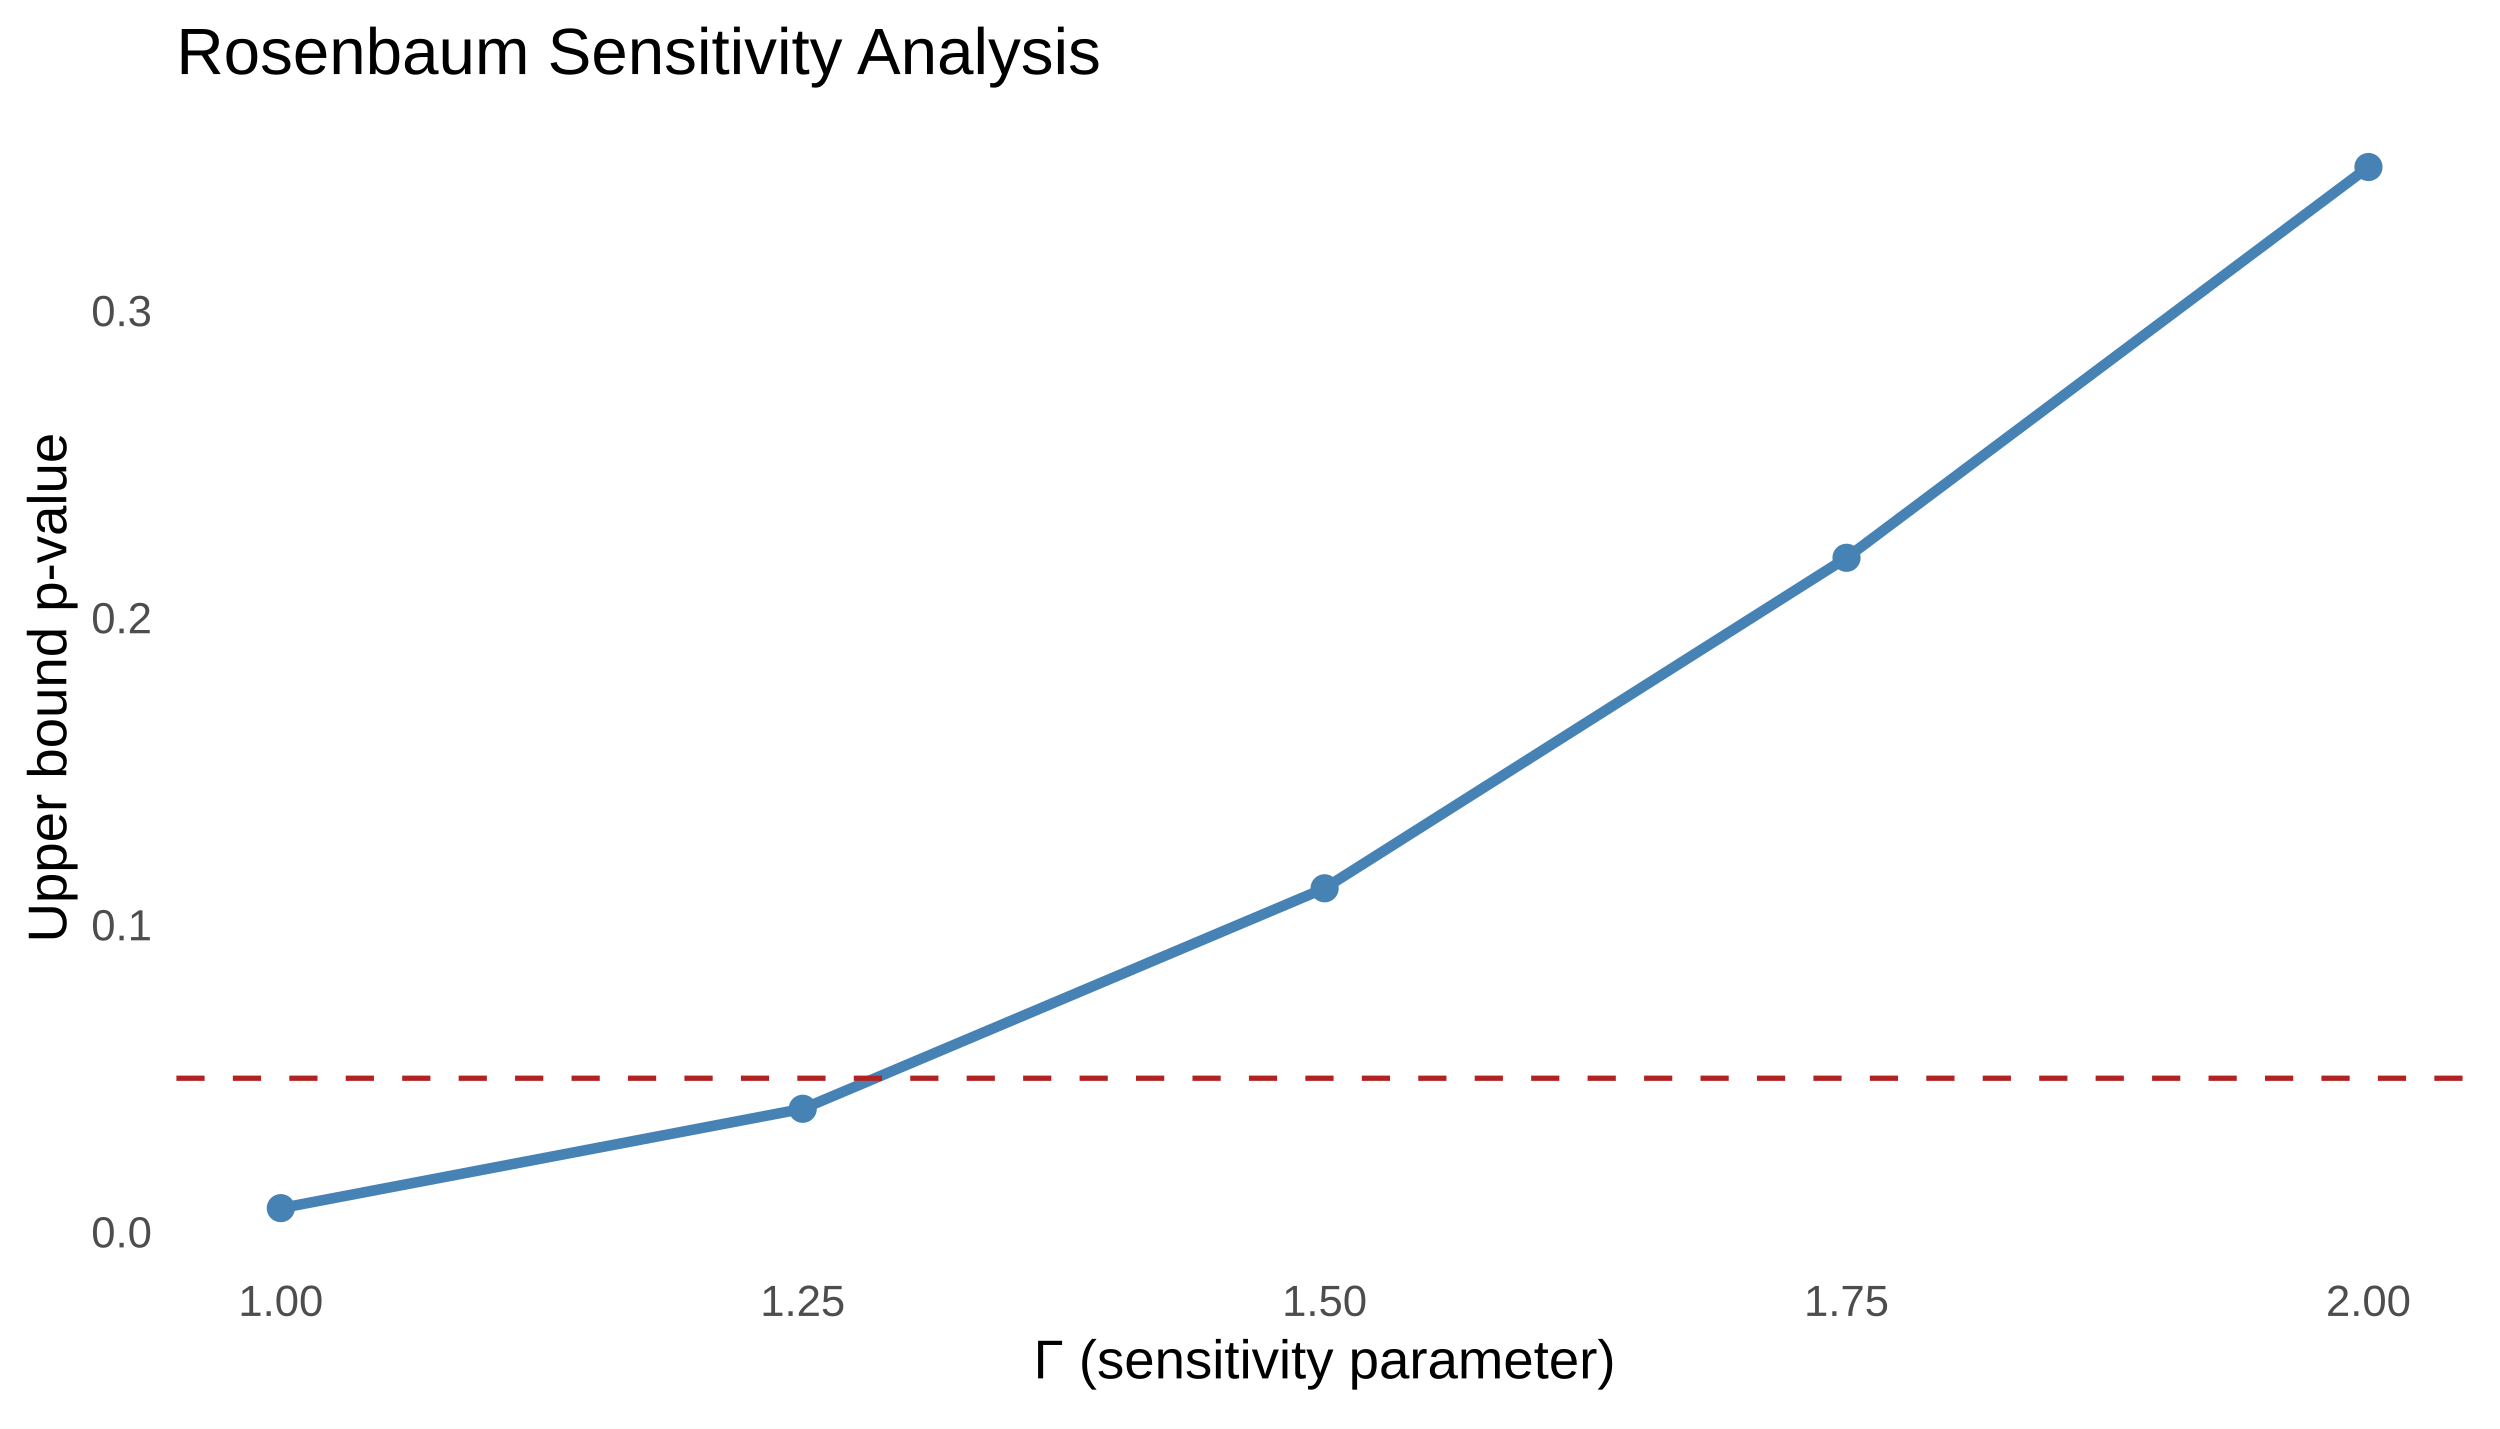
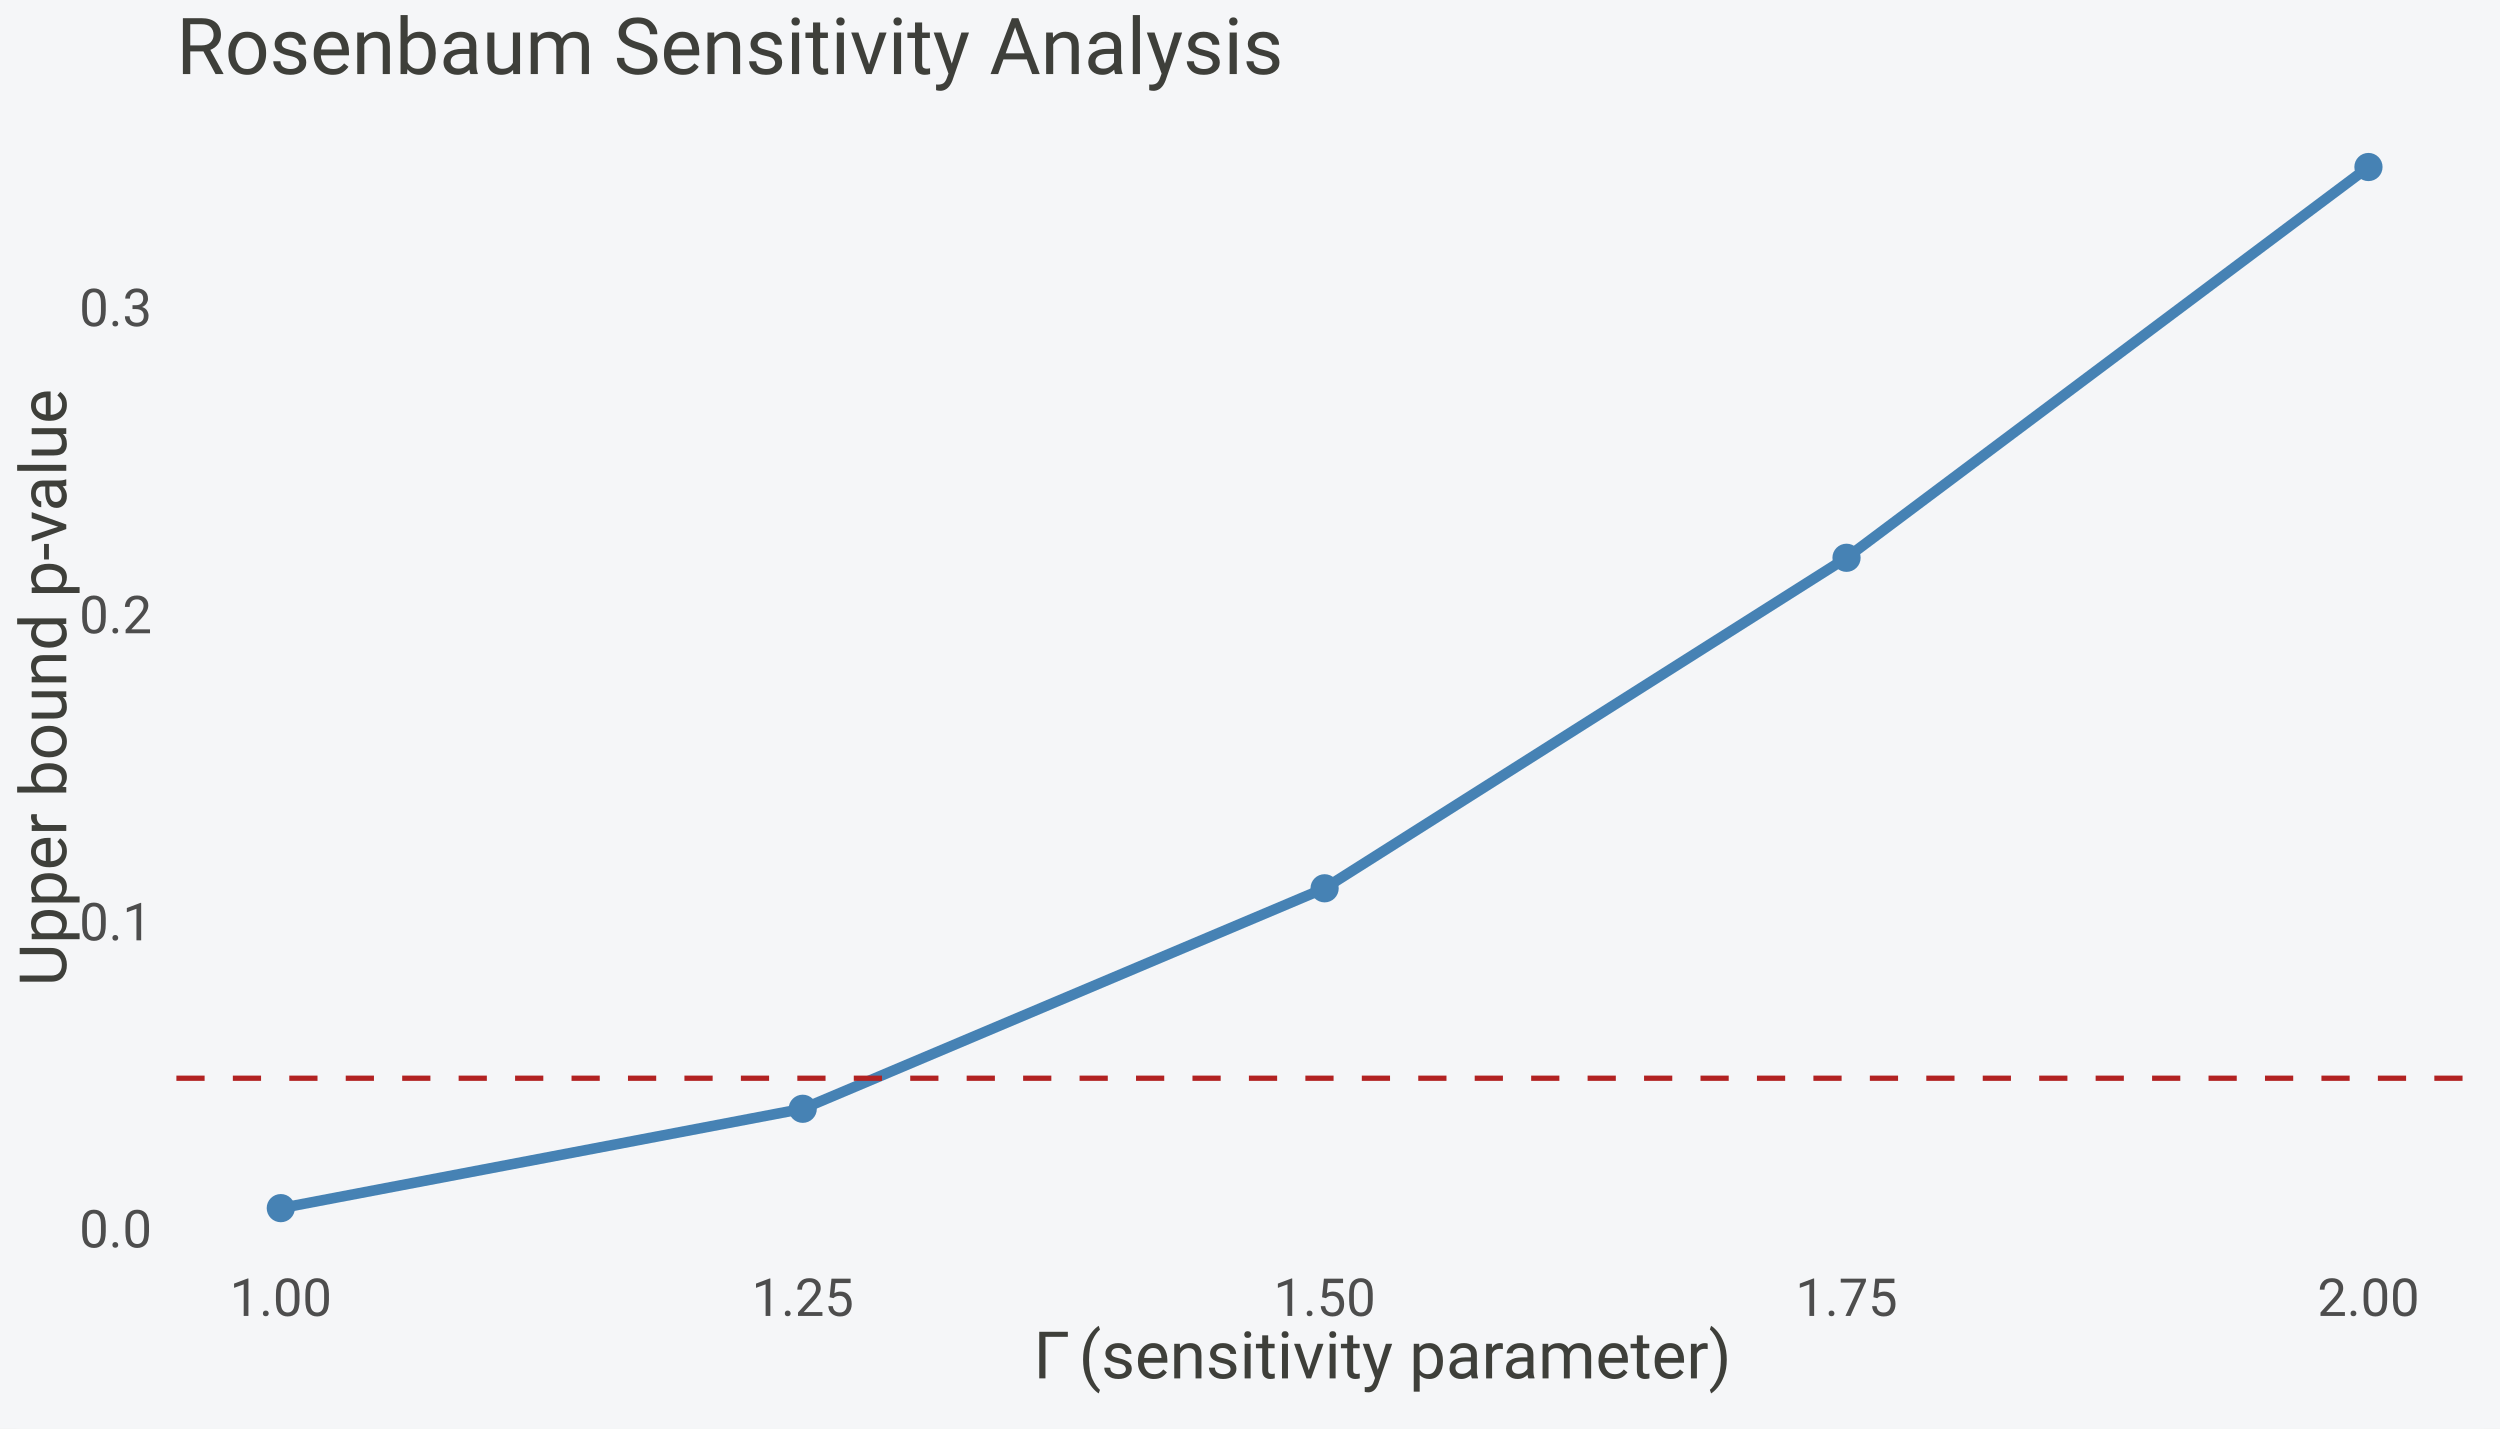
<svg xmlns="http://www.w3.org/2000/svg" width="504.00pt" height="288.00pt" viewBox="0 0 504.00 288.00">
  <g class="svglite">
    <defs>
      <style type="text/css">
-     .svglite line, .svglite polyline, .svglite polygon, .svglite path, .svglite rect, .svglite circle {
+     /* theme-aware-processed */
+     .svglite line, .svglite polyline, .svglite polygon, .svglite path, .svglite circle {
      fill: none;
-       stroke: #000000;
+       stroke: #3E3F3A;
+       stroke-linecap: round;
+       stroke-linejoin: round;
+       stroke-miterlimit: 10.00;
+     }
+     .svglite &gt; g &gt; rect {
+       fill: none;
+       stroke: #3E3F3A;
      stroke-linecap: round;
      stroke-linejoin: round;
      stroke-miterlimit: 10.00;
    }
    .svglite text {
      white-space: pre;
+       fill: #3E3F3A;
    }
    .svglite g.glyphgroup path {
      fill: inherit;
      stroke: none;
    }
  </style>
    </defs>
    <rect width="100%" height="100%" style="stroke: none; fill: #F5F6F8;" />
    <defs>
      <clipPath id="cpMC4wMHw1MDQuMDB8MC4wMHwyODguMDA=">
        <rect x="0.00" y="0.00" width="504.00" height="288.00" />
      </clipPath>
    </defs>
    <g clip-path="url(#cpMC4wMHw1MDQuMDB8MC4wMHwyODguMDA=)">
-       <rect x="-0" y="0.00" width="504.00" height="288.00" style="stroke-width: 1.07; stroke: none; fill: #FFFFFF;" />
+       <rect rx="4" x="-0" y="0.00" width="504.00" height="288.00" style="stroke-width: 1.07; stroke: none; fill: #F5F6F8;" />
    </g>
    <defs>
      <clipPath id="cpMzUuNTZ8NDk4LjUyfDIzLjE4fDI1NC4wNg==">
        <rect x="35.56" y="23.18" width="462.96" height="230.88" />
      </clipPath>
    </defs>
    <g clip-path="url(#cpMzUuNTZ8NDk4LjUyfDIzLjE4fDI1NC4wNg==)">
      <polyline points="56.61,243.56 161.83,223.53 267.04,179.08 372.26,112.45 477.48,33.67 " style="stroke-width: 2.13; stroke: #4682B4; stroke-linecap: butt;" />
      <circle cx="56.61" cy="243.56" r="2.49" style="stroke-width: 0.71; stroke: #4682B4; fill: #4682B4;" />
      <circle cx="161.83" cy="223.53" r="2.49" style="stroke-width: 0.71; stroke: #4682B4; fill: #4682B4;" />
      <circle cx="267.04" cy="179.08" r="2.49" style="stroke-width: 0.71; stroke: #4682B4; fill: #4682B4;" />
      <circle cx="372.26" cy="112.45" r="2.49" style="stroke-width: 0.71; stroke: #4682B4; fill: #4682B4;" />
      <circle cx="477.48" cy="33.67" r="2.49" style="stroke-width: 0.71; stroke: #4682B4; fill: #4682B4;" />
      <line x1="35.56" y1="217.37" x2="498.52" y2="217.37" style="stroke-width: 1.07; stroke: #B22222; stroke-dasharray: 5.69,5.69; stroke-linecap: butt;" />
    </g>
    <g clip-path="url(#cpMC4wMHw1MDQuMDB8MC4wMHwyODguMDA=)">
-       <text x="30.63" y="251.48" text-anchor="end" style="font-size: 8.80px;fill: #4D4D4D; font-family: &quot;Arial&quot;;" textLength="12.22px" lengthAdjust="spacingAndGlyphs">0.0</text>
-       <text x="30.63" y="189.57" text-anchor="end" style="font-size: 8.80px;fill: #4D4D4D; font-family: &quot;Arial&quot;;" textLength="12.22px" lengthAdjust="spacingAndGlyphs">0.1</text>
-       <text x="30.63" y="127.66" text-anchor="end" style="font-size: 8.80px;fill: #4D4D4D; font-family: &quot;Arial&quot;;" textLength="12.22px" lengthAdjust="spacingAndGlyphs">0.2</text>
-       <text x="30.63" y="65.75" text-anchor="end" style="font-size: 8.80px;fill: #4D4D4D; font-family: &quot;Arial&quot;;" textLength="12.22px" lengthAdjust="spacingAndGlyphs">0.3</text>
-       <text x="56.61" y="265.29" text-anchor="middle" style="font-size: 8.80px;fill: #4D4D4D; font-family: &quot;Arial&quot;;" textLength="17.11px" lengthAdjust="spacingAndGlyphs">1.00</text>
-       <text x="161.83" y="265.29" text-anchor="middle" style="font-size: 8.80px;fill: #4D4D4D; font-family: &quot;Arial&quot;;" textLength="17.11px" lengthAdjust="spacingAndGlyphs">1.25</text>
-       <text x="267.04" y="265.29" text-anchor="middle" style="font-size: 8.80px;fill: #4D4D4D; font-family: &quot;Arial&quot;;" textLength="17.11px" lengthAdjust="spacingAndGlyphs">1.50</text>
-       <text x="372.26" y="265.29" text-anchor="middle" style="font-size: 8.80px;fill: #4D4D4D; font-family: &quot;Arial&quot;;" textLength="17.11px" lengthAdjust="spacingAndGlyphs">1.75</text>
-       <text x="477.48" y="265.29" text-anchor="middle" style="font-size: 8.80px;fill: #4D4D4D; font-family: &quot;Arial&quot;;" textLength="17.11px" lengthAdjust="spacingAndGlyphs">2.00</text>
-       <text x="208.37" y="277.88" style="font-size: 11.00px; font-family: &quot;Arial&quot;;" textLength="6.06px" lengthAdjust="spacingAndGlyphs">Γ</text>
-       <text x="214.43" y="277.88" style="font-size: 11.00px; font-family: &quot;Arial&quot;;" textLength="3.06px" lengthAdjust="spacingAndGlyphs"> </text>
-       <text x="217.49" y="277.88" style="font-size: 11.00px; font-family: &quot;Arial&quot;;" textLength="108.22px" lengthAdjust="spacingAndGlyphs">(sensitivity parameter)</text>
-       <text transform="translate(13.36,138.62) rotate(-90)" text-anchor="middle" style="font-size: 11.00px; font-family: &quot;Arial&quot;;" textLength="102.81px" lengthAdjust="spacingAndGlyphs">Upper bound p-value</text>
-       <text x="35.56" y="14.93" style="font-size: 13.20px; font-family: &quot;Arial&quot;;" textLength="186.12px" lengthAdjust="spacingAndGlyphs">Rosenbaum Sensitivity Analysis</text>
+       <text x="30.63" y="251.48" text-anchor="end" style="font-size: 0.88em;fill: #4D4D4D; font-family: &quot;Roboto&quot;, -apple-system, BlinkMacSystemFont, &quot;Segoe UI&quot;, system-ui, sans-serif;">0.0</text>
+       <text x="30.63" y="189.57" text-anchor="end" style="font-size: 0.88em;fill: #4D4D4D; font-family: &quot;Roboto&quot;, -apple-system, BlinkMacSystemFont, &quot;Segoe UI&quot;, system-ui, sans-serif;">0.1</text>
+       <text x="30.63" y="127.66" text-anchor="end" style="font-size: 0.88em;fill: #4D4D4D; font-family: &quot;Roboto&quot;, -apple-system, BlinkMacSystemFont, &quot;Segoe UI&quot;, system-ui, sans-serif;">0.2</text>
+       <text x="30.63" y="65.75" text-anchor="end" style="font-size: 0.88em;fill: #4D4D4D; font-family: &quot;Roboto&quot;, -apple-system, BlinkMacSystemFont, &quot;Segoe UI&quot;, system-ui, sans-serif;">0.3</text>
+       <text x="56.61" y="265.29" text-anchor="middle" style="font-size: 0.88em;fill: #4D4D4D; font-family: &quot;Roboto&quot;, -apple-system, BlinkMacSystemFont, &quot;Segoe UI&quot;, system-ui, sans-serif;">1.00</text>
+       <text x="161.83" y="265.29" text-anchor="middle" style="font-size: 0.88em;fill: #4D4D4D; font-family: &quot;Roboto&quot;, -apple-system, BlinkMacSystemFont, &quot;Segoe UI&quot;, system-ui, sans-serif;">1.25</text>
+       <text x="267.04" y="265.29" text-anchor="middle" style="font-size: 0.88em;fill: #4D4D4D; font-family: &quot;Roboto&quot;, -apple-system, BlinkMacSystemFont, &quot;Segoe UI&quot;, system-ui, sans-serif;">1.50</text>
+       <text x="372.26" y="265.29" text-anchor="middle" style="font-size: 0.88em;fill: #4D4D4D; font-family: &quot;Roboto&quot;, -apple-system, BlinkMacSystemFont, &quot;Segoe UI&quot;, system-ui, sans-serif;">1.75</text>
+       <text x="477.48" y="265.29" text-anchor="middle" style="font-size: 0.88em;fill: #4D4D4D; font-family: &quot;Roboto&quot;, -apple-system, BlinkMacSystemFont, &quot;Segoe UI&quot;, system-ui, sans-serif;">2.00</text>
+       <text x="208.37" y="277.88" style="font-size: 1.1em; font-family: &quot;Roboto&quot;, -apple-system, BlinkMacSystemFont, &quot;Segoe UI&quot;, system-ui, sans-serif;">Γ</text>
+       <text x="214.43" y="277.88" style="font-size: 1.1em; font-family: &quot;Roboto&quot;, -apple-system, BlinkMacSystemFont, &quot;Segoe UI&quot;, system-ui, sans-serif;"> </text>
+       <text x="217.49" y="277.88" style="font-size: 1.1em; font-family: &quot;Roboto&quot;, -apple-system, BlinkMacSystemFont, &quot;Segoe UI&quot;, system-ui, sans-serif;">(sensitivity parameter)</text>
+       <text transform="translate(13.36,138.62) rotate(-90)" text-anchor="middle" style="font-size: 1.1em; font-family: &quot;Roboto&quot;, -apple-system, BlinkMacSystemFont, &quot;Segoe UI&quot;, system-ui, sans-serif;">Upper bound p-value</text>
+       <text x="35.56" y="14.93" style="font-size: 1.32em; font-family: &quot;Roboto&quot;, -apple-system, BlinkMacSystemFont, &quot;Segoe UI&quot;, system-ui, sans-serif;">Rosenbaum Sensitivity Analysis</text>
    </g>
  </g>
</svg>
